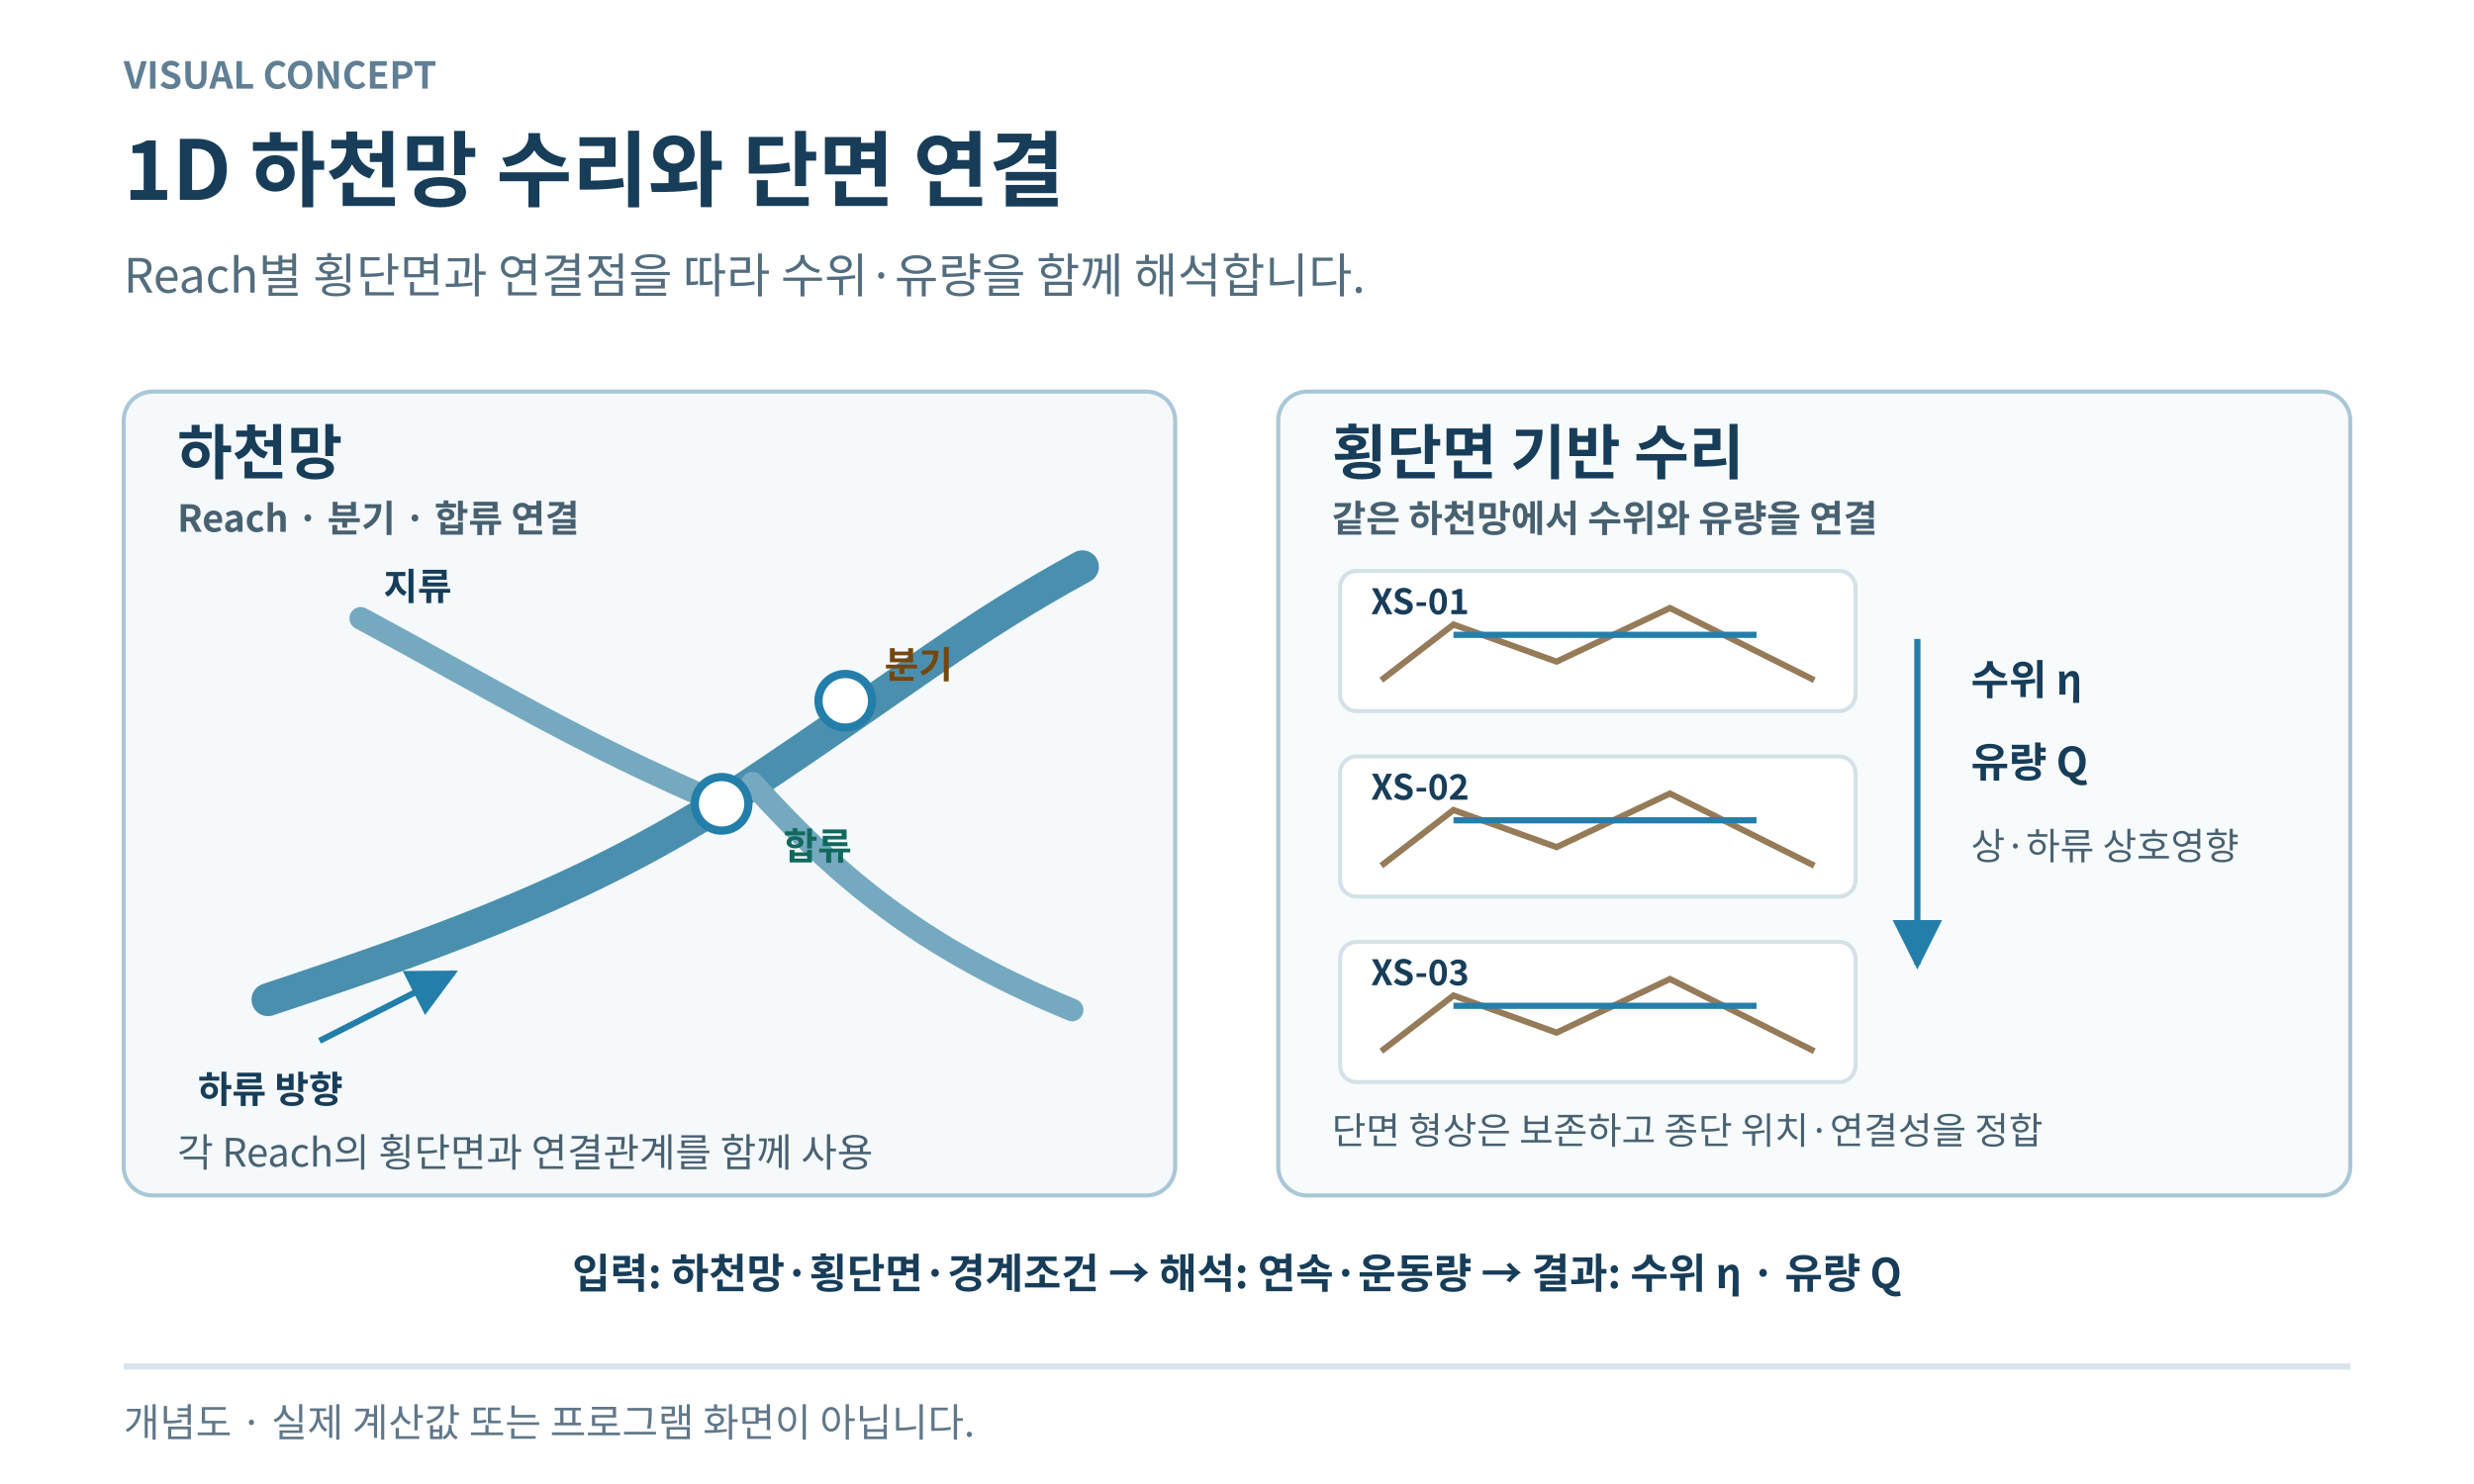
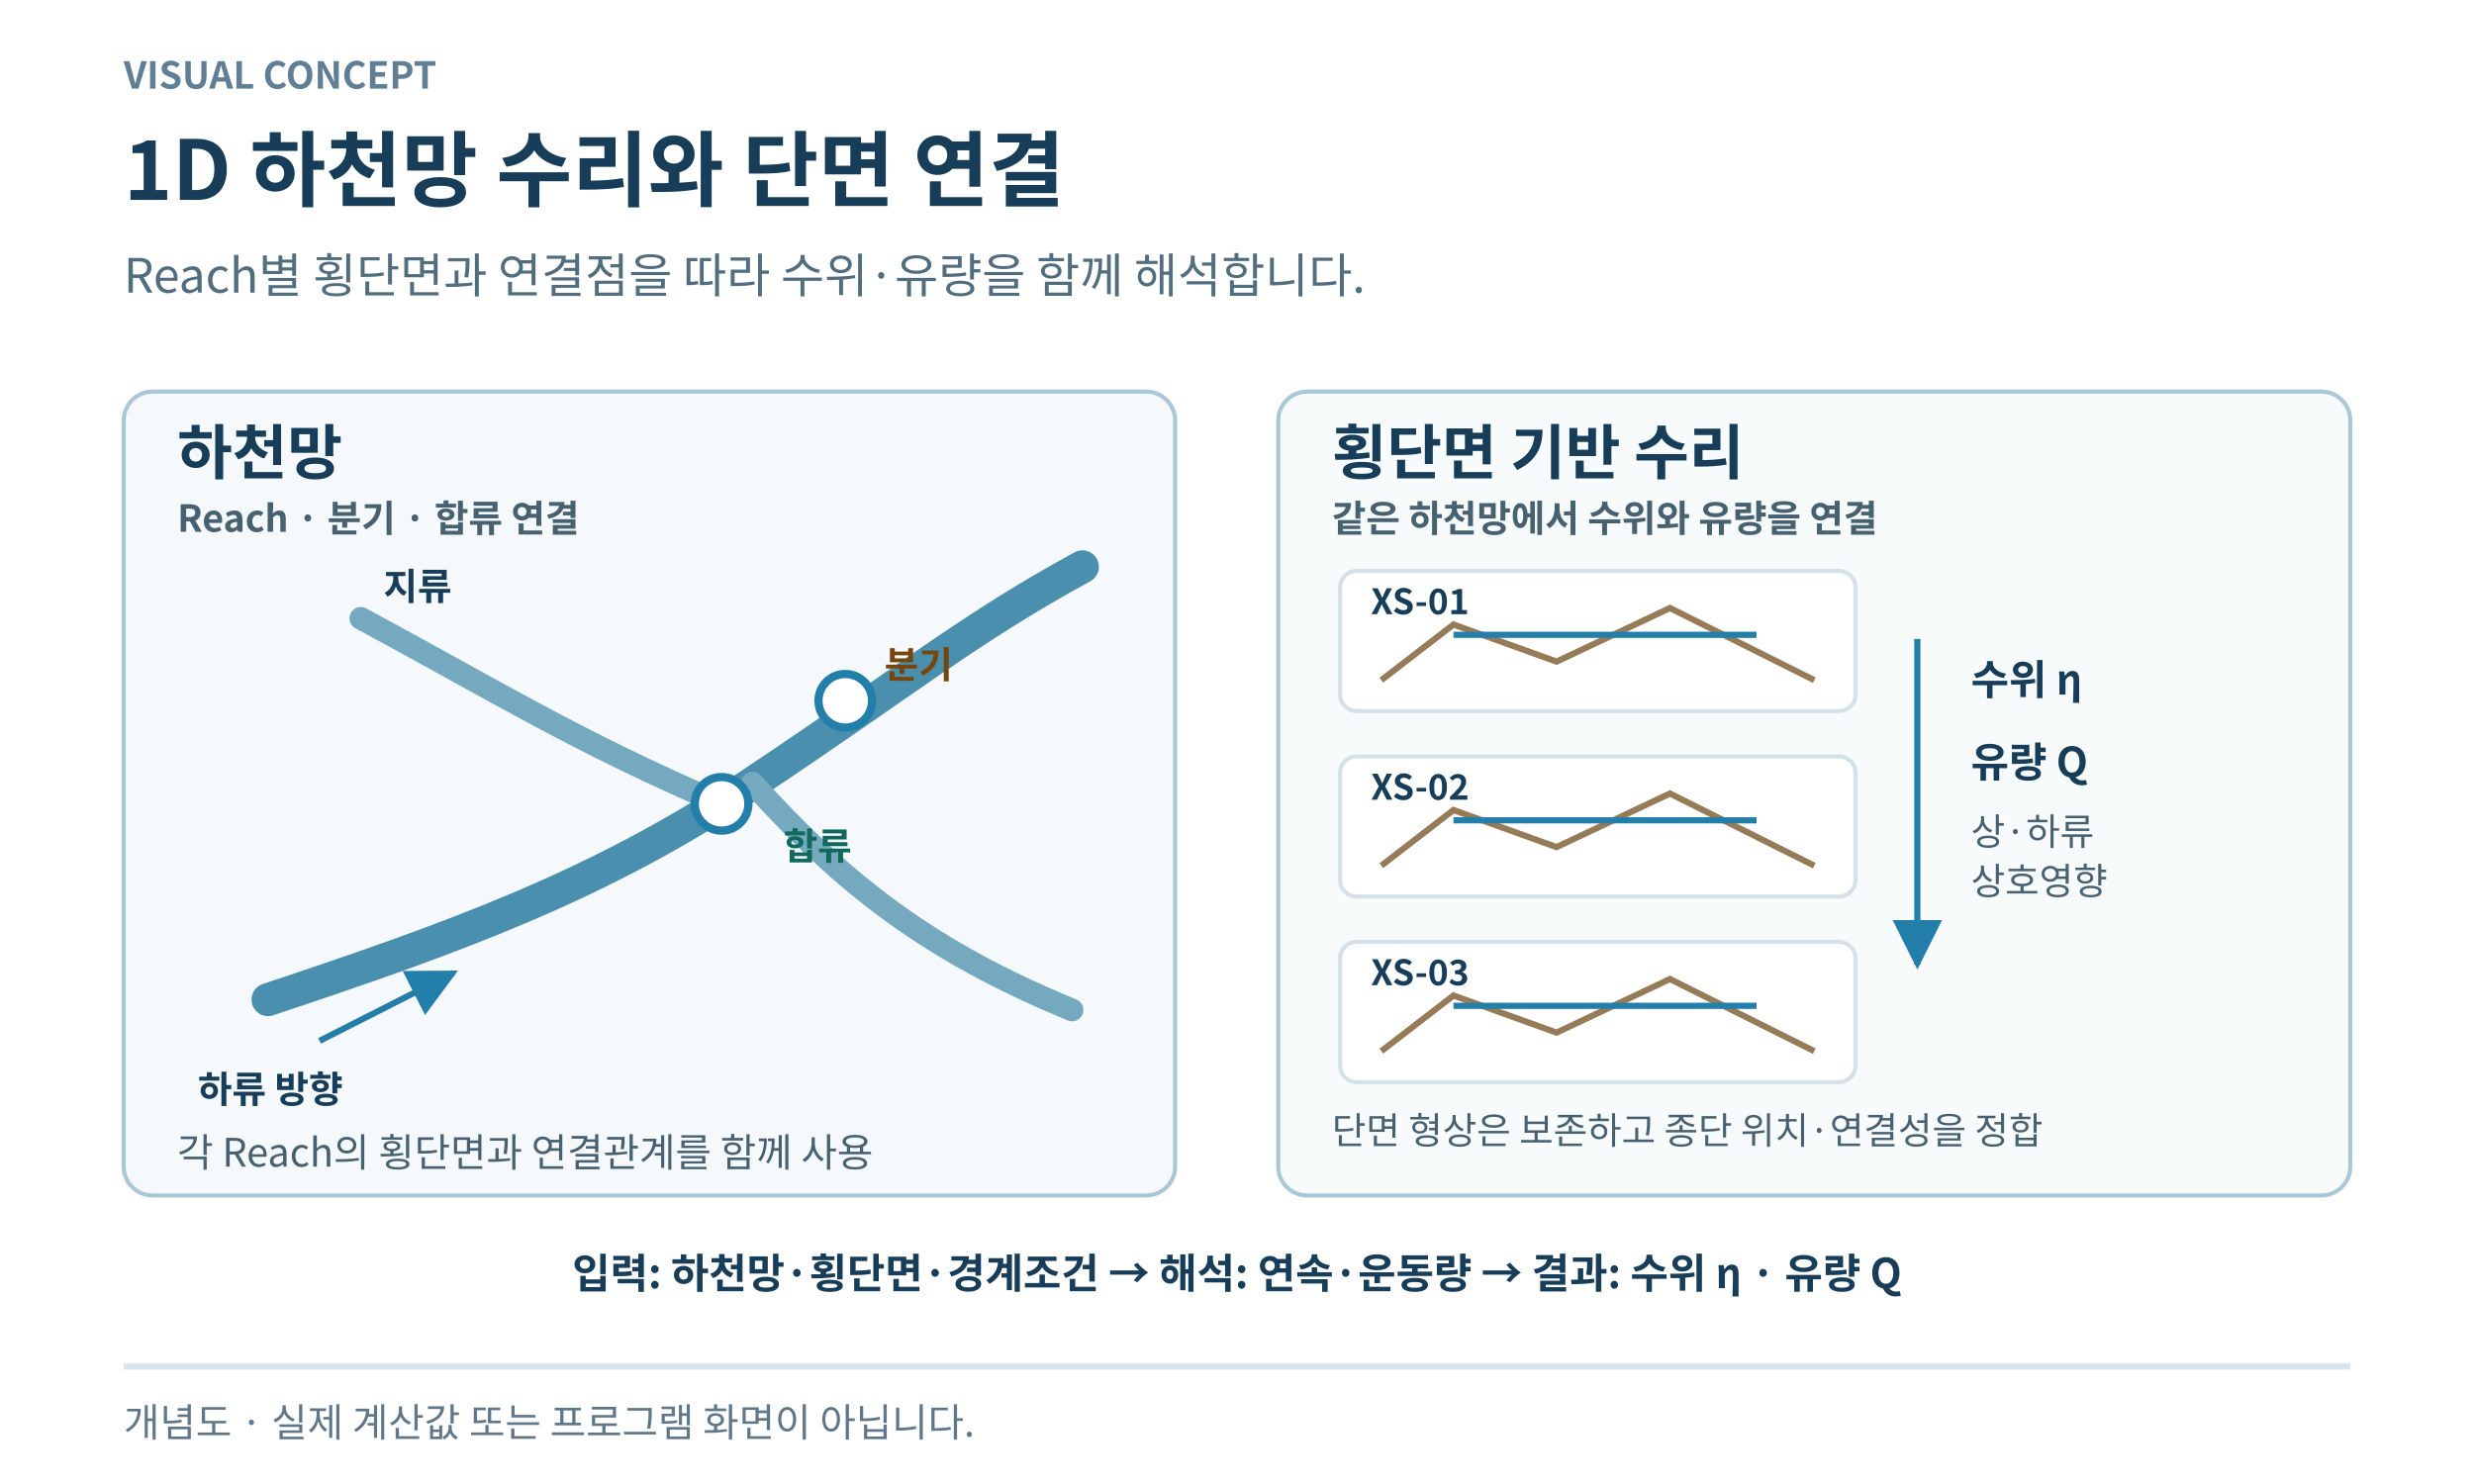
<svg xmlns="http://www.w3.org/2000/svg" width="1200" height="720" viewBox="0 0 1200 720" role="img" aria-labelledby="title desc">
  <defs>
    <marker id="arrow" viewBox="0 0 10 10" refX="9" refY="5" markerWidth="8" markerHeight="8" orient="auto-start-reverse">
      <path d="M0 0 10 5 0 10Z" fill="#247eaa" />
    </marker>
  </defs>
  <rect width="1200" height="720" fill="#fff" />
  <g font-family="Noto Sans CJK KR,Noto Sans KR,Malgun Gothic,Arial,sans-serif">
    <text x="60" y="43" font-size="18" font-weight="600" text-anchor="start" fill="#607f94">VISUAL CONCEPT</text>
    <text x="60" y="97" font-size="40" font-weight="700" text-anchor="start" fill="#173d59">1D 하천망 수리와 단면 연결</text>
    <text x="60" y="142" font-size="23" font-weight="400" text-anchor="start" fill="#526d7e">Reach별 횡단면과 연결점을 따라 수위·유량을 함께 해석합니다.</text>
    <rect x="60" y="190" width="510" height="390" rx="14" fill="#f5f9fb" stroke="#aac7d7" stroke-width="2" />
    <text x="86" y="230" font-size="29" font-weight="700" text-anchor="start" fill="#173d59">하천망</text>
    <text x="86" y="258" font-size="18" font-weight="600" text-anchor="start" fill="#486171">Reach · 분기 · 합류 연결</text>
    <path d="M130 485 C220 455 290 430 365 380 S470 305 525 275" fill="none" stroke="#4b8fae" stroke-width="16" stroke-linecap="round" />
    <path d="M175 300 C240 335 280 360 350 390" fill="none" stroke="#75a9c0" stroke-width="11" stroke-linecap="round" />
    <path d="M365 380 C410 430 452 462 520 490" fill="none" stroke="#75a9c0" stroke-width="11" stroke-linecap="round" />
    <circle cx="350" cy="390" r="13" fill="#fff" stroke="#247eaa" stroke-width="4" />
    <circle cx="410" cy="340" r="13" fill="#fff" stroke="#247eaa" stroke-width="4" />
    <text x="186" y="291" font-size="18" font-weight="600" text-anchor="start" fill="#173d59">지류</text>
    <text x="380" y="417" font-size="18" font-weight="700" text-anchor="start" fill="#11695d">합류</text>
    <text x="429" y="329" font-size="18" font-weight="700" text-anchor="start" fill="#75470f">분기</text>
    <line x1="155" y1="505" x2="220" y2="472" stroke="#247eaa" stroke-width="3" marker-end="url(#arrow)" />
    <text x="96" y="535" font-size="18" font-weight="600" text-anchor="start" fill="#173d59">하류 방향</text>
    <text x="86" y="566" font-size="19" font-weight="500" text-anchor="start" fill="#486171">각 Reach의 횡단면과 연결관계를 함께 사용</text>
    <rect x="620" y="190" width="520" height="390" rx="14" fill="#f8fbfc" stroke="#aac7d7" stroke-width="2" />
    <text x="646" y="230" font-size="29" font-weight="700" text-anchor="start" fill="#173d59">횡단면 기반 수리</text>
    <text x="646" y="258" font-size="18" font-weight="600" text-anchor="start" fill="#486171">같은 하천망에서 수위와 유량을 연결</text>
    <rect x="650" y="277" width="250" height="68" rx="8" fill="#fff" stroke="#d4e1e8" stroke-width="2" />
    <path d="M670 330 L705 303 L755 321 L810 295 L880 330" fill="none" stroke="#967b59" stroke-width="3" />
    <line x1="705" y1="308" x2="852" y2="308" stroke="#247eaa" stroke-width="3" />
    <text x="665" y="298" font-size="17" font-weight="700" text-anchor="start" fill="#173d59">XS-01</text>
    <rect x="650" y="367" width="250" height="68" rx="8" fill="#fff" stroke="#d4e1e8" stroke-width="2" />
    <path d="M670 420 L705 393 L755 411 L810 385 L880 420" fill="none" stroke="#967b59" stroke-width="3" />
    <line x1="705" y1="398" x2="852" y2="398" stroke="#247eaa" stroke-width="3" />
    <text x="665" y="388" font-size="17" font-weight="700" text-anchor="start" fill="#173d59">XS-02</text>
    <rect x="650" y="457" width="250" height="68" rx="8" fill="#fff" stroke="#d4e1e8" stroke-width="2" />
    <path d="M670 510 L705 483 L755 501 L810 475 L880 510" fill="none" stroke="#967b59" stroke-width="3" />
    <line x1="705" y1="488" x2="852" y2="488" stroke="#247eaa" stroke-width="3" />
    <text x="665" y="478" font-size="17" font-weight="700" text-anchor="start" fill="#173d59">XS-03</text>
    <path d="M930 310V468" fill="none" stroke="#247eaa" stroke-width="3" marker-end="url(#arrow)" />
    <text x="956" y="337" font-size="20" font-weight="700" text-anchor="start" fill="#173d59">수위 η</text>
    <text x="956" y="377" font-size="20" font-weight="700" text-anchor="start" fill="#173d59">유량 Q</text>
-     <text x="956" y="417" font-size="18" font-weight="500" text-anchor="start" fill="#486171">상·하류 상호영향</text>
+     <text x="956" y="410" font-size="18" font-weight="500" text-anchor="start" fill="#486171">상·하류</text>
+     <text x="956" y="434" font-size="18" font-weight="500" text-anchor="start" fill="#486171">상호영향</text>
    <text x="646" y="555" font-size="18" font-weight="500" text-anchor="start" fill="#486171">단면 형상은 보존하고 종단 위치·연결성을 정합</text>
    <text x="600" y="625" font-size="20" font-weight="600" text-anchor="middle" fill="#173d59">입력: 하천망·횡단면·경계조건  →  해석: 연속·운동량  →  결과: 수위 η · 유량 Q</text>
    <line x1="60" y1="663" x2="1140" y2="663" stroke="#d7e4ec" stroke-width="3" />
    <text x="60" y="697" font-size="19" font-weight="400" text-anchor="start" fill="#607789">개념도 · 실제 계산값 또는 프로그램 화면이 아닙니다.</text>
  </g>
</svg>
